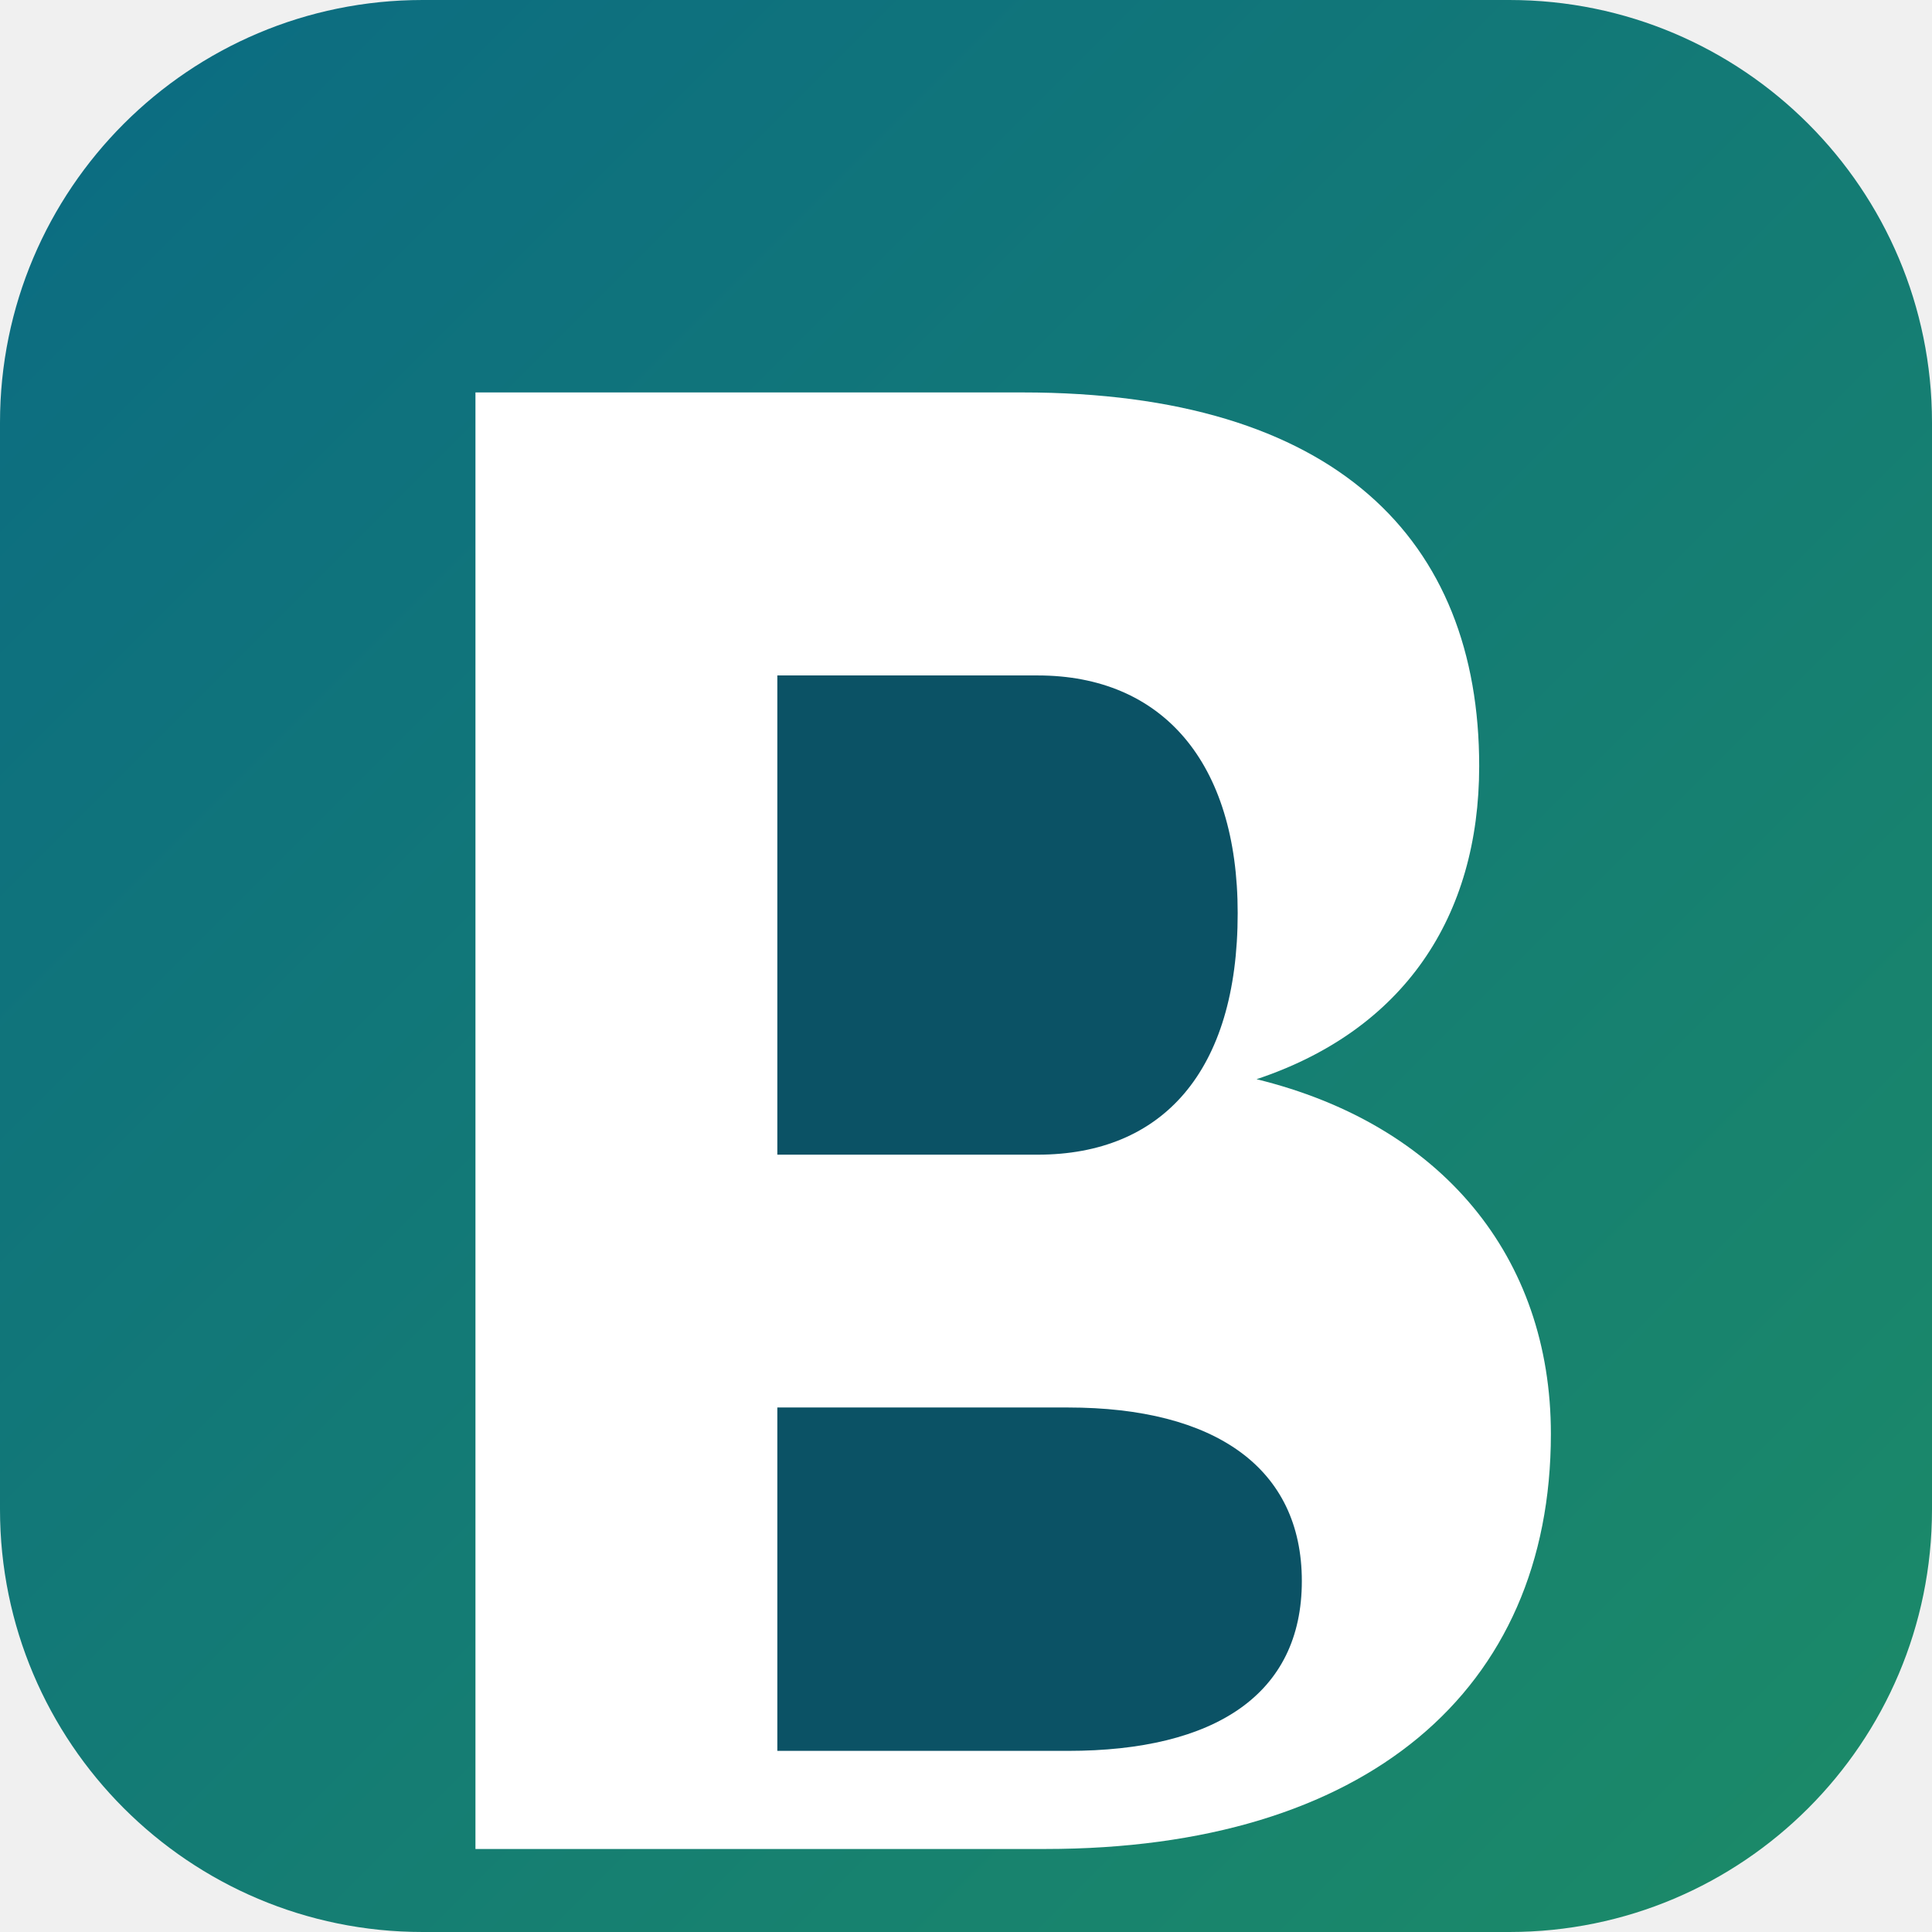
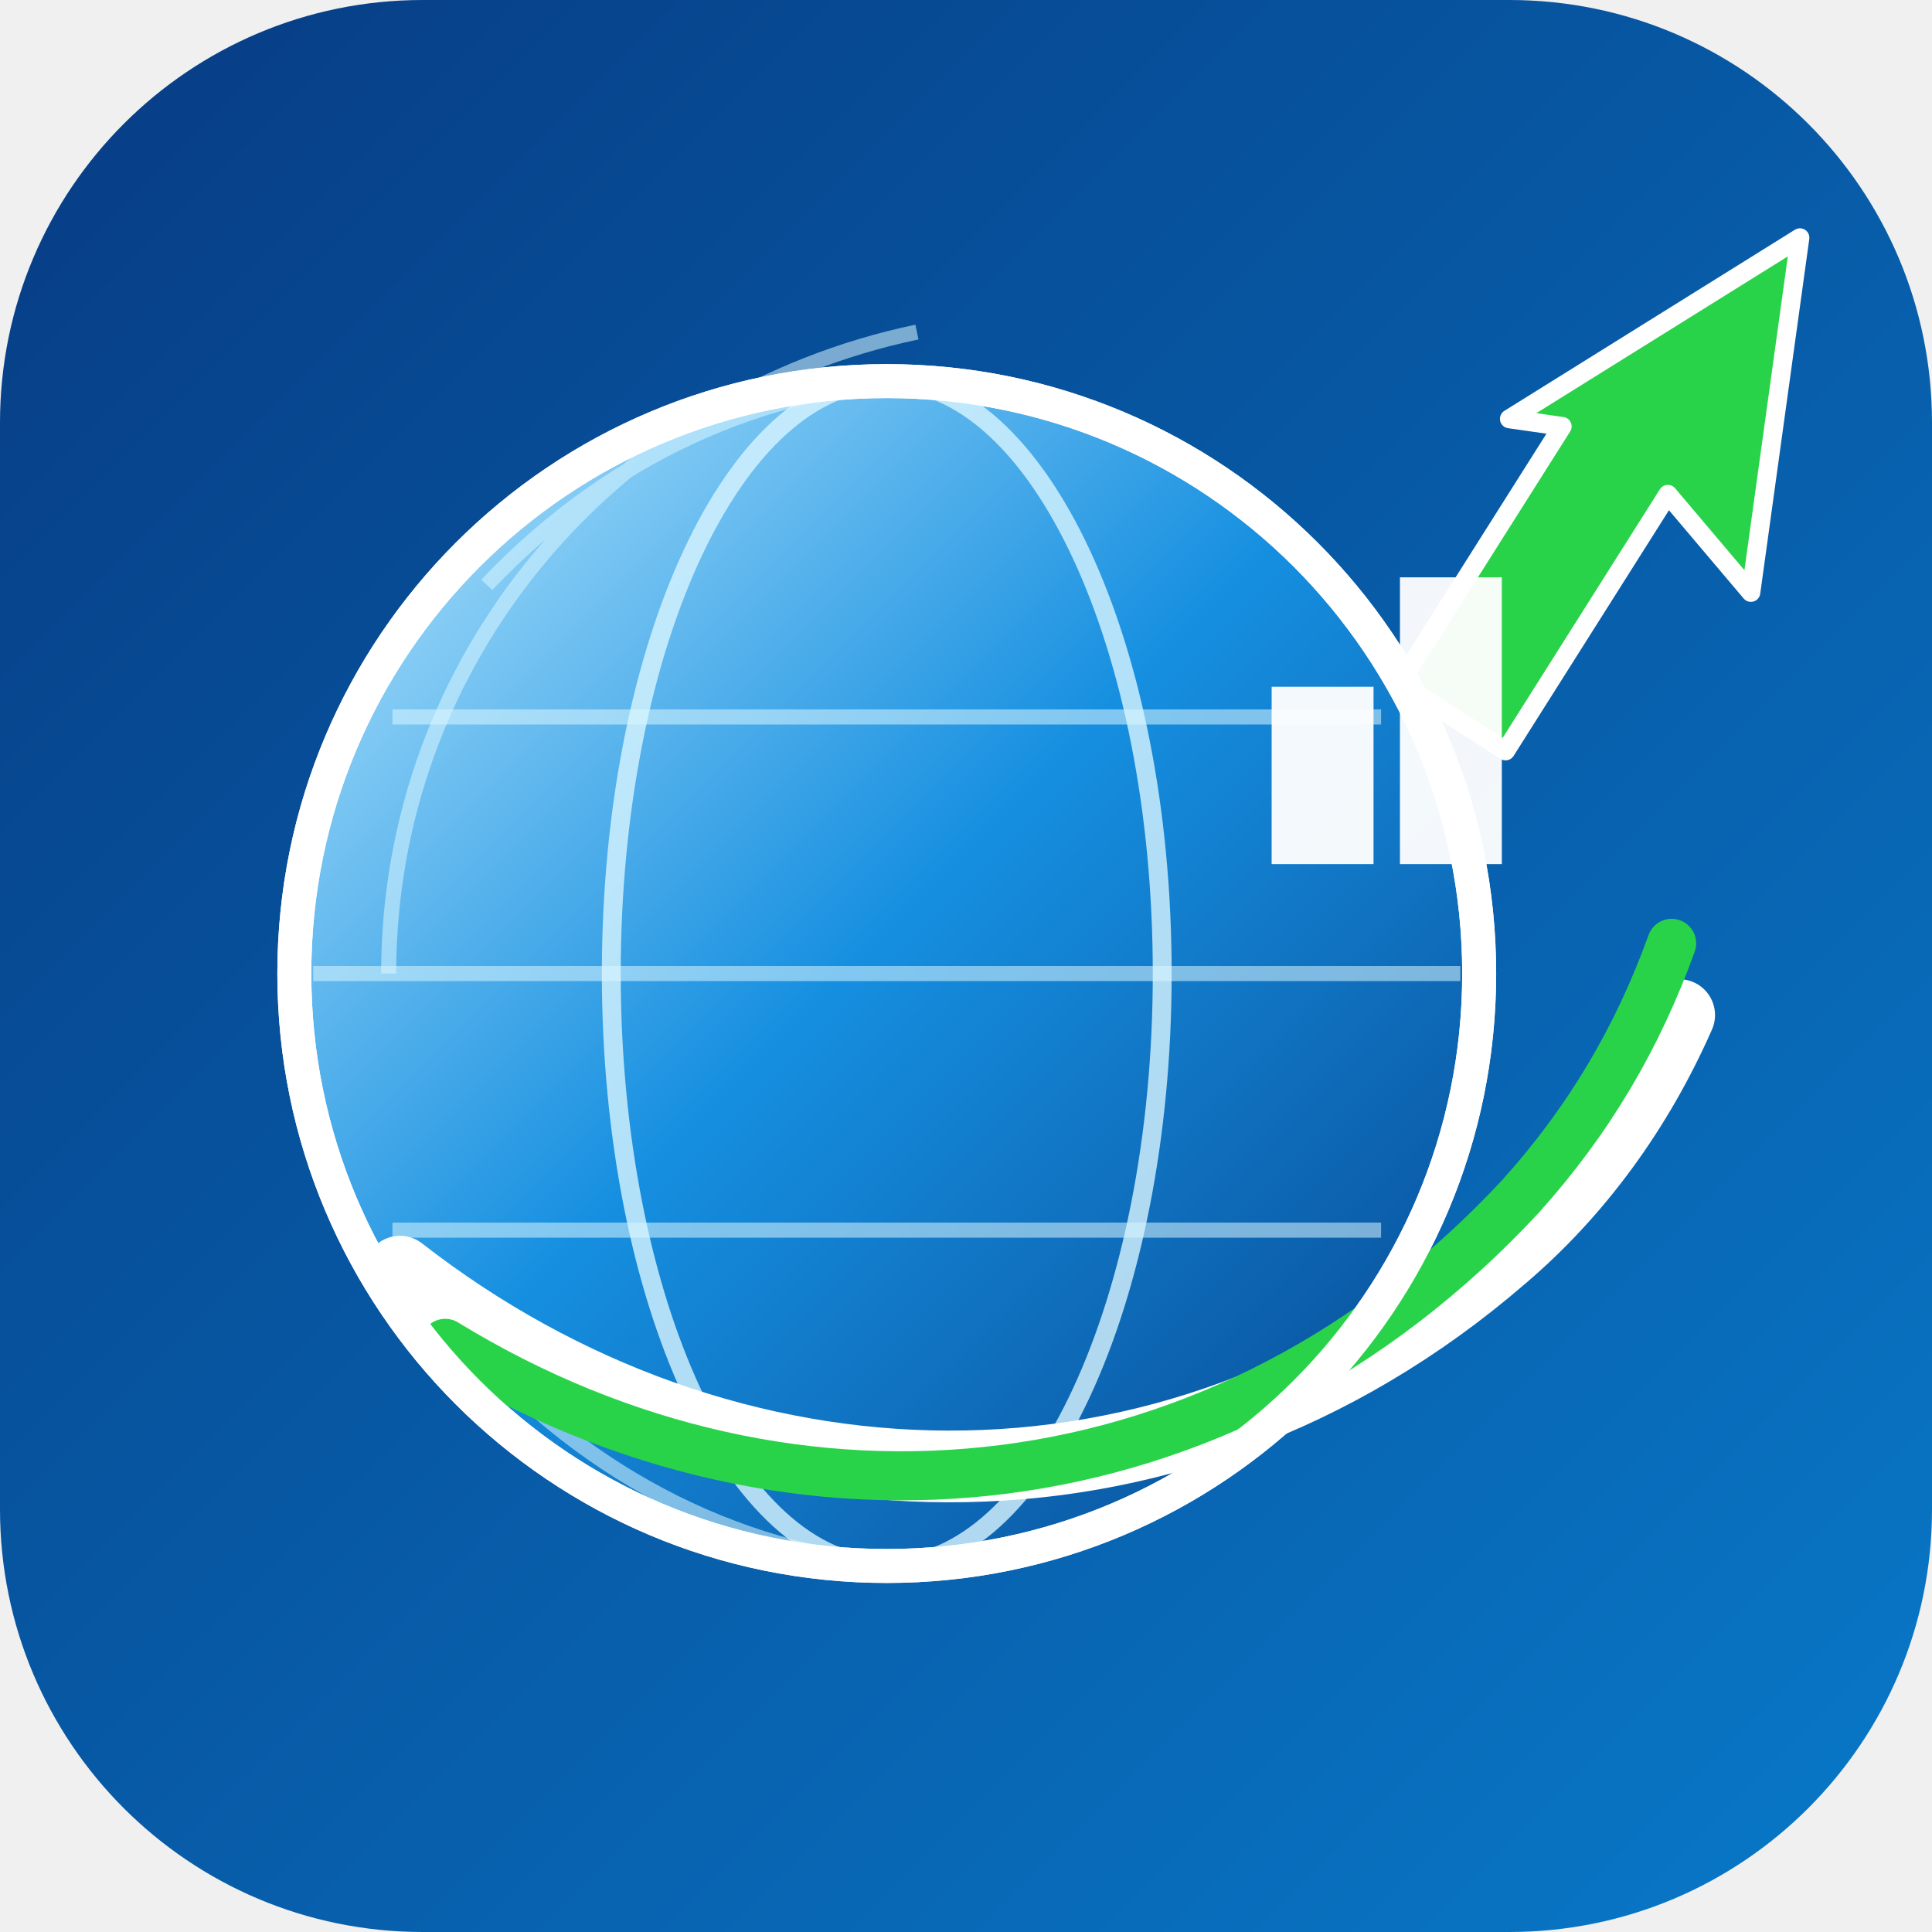
- <svg xmlns="http://www.w3.org/2000/svg" viewBox="0 0 512 512" role="img" aria-labelledby="t">
+ <svg xmlns="http://www.w3.org/2000/svg" viewBox="0 0 512 512" role="img" aria-labelledby="title desc">
  <defs>
-     <linearGradient id="g" x1="0" y1="0" x2="1" y2="1">
-       <stop stop-color="#0b6b83" />
-       <stop offset="1" stop-color="#1c8b67" />
+     <linearGradient id="bg" x1="0" y1="0" x2="1" y2="1">
+       <stop stop-color="#073b83" />
+       <stop offset="1" stop-color="#0879c9" />
+     </linearGradient>
+     <linearGradient id="globe" x1="0" y1="0" x2="1" y2="1">
+       <stop stop-color="#bceaff" />
+       <stop offset=".48" stop-color="#168fe0" />
+       <stop offset="1" stop-color="#06458f" />
    </linearGradient>
  </defs>
-   <rect width="512" height="512" rx="112" fill="url(#g)" />
-   <path d="M126 104h145c83 0 121 39 121 99 0 40-20 70-59 83 49 12 78 47 78 94 0 68-49 110-134 110H126z" fill="#fff" />
-   <path d="M206 179v127h69c33 0 53-22 53-64 0-40-20-63-53-63zm0 194v91h77c39 0 62-15 62-45s-23-46-62-46z" fill="#0b5265" />
+   <rect width="512" height="512" rx="112" fill="url(#bg)" />
+   <circle cx="235" cy="258" r="157" fill="url(#globe)" stroke="#fff" stroke-width="9" />
+   <ellipse cx="235" cy="258" rx="73" ry="157" fill="none" stroke="#d8f5ff" stroke-width="5" opacity=".8" />
+   <path d="M83 258h304M104 190h262M104 326h262" fill="none" stroke="#d8f5ff" stroke-width="4" opacity=".55" />
+   <path d="M129 155c35-37 79-54 119-54M103 258c0-83 59-153 140-170M129 361c35 37 79 54 119 54" fill="none" stroke="#d8f5ff" stroke-width="4" opacity=".55" />
+   <path d="M106 337c86 67 204 72 292-4 20-17 36-39 47-64" fill="none" stroke="#fff" stroke-width="19" stroke-linecap="round" />
+   <path d="M118 356c93 57 207 45 285-39 18-20 31-42 40-67" fill="none" stroke="#28d34a" stroke-width="13" stroke-linecap="round" />
+   <path d="M400 111l77-48-13 94-22-26-43 68-28-18 43-68z" fill="#28d34a" stroke="#fff" stroke-width="5" stroke-linejoin="round" />
+   <path d="M337 229v-47h27v47M371 229v-76h27v76" fill="#fff" opacity=".95" />
+   <circle cx="235" cy="258" r="157" fill="none" stroke="#fff" stroke-width="9" />
</svg>
